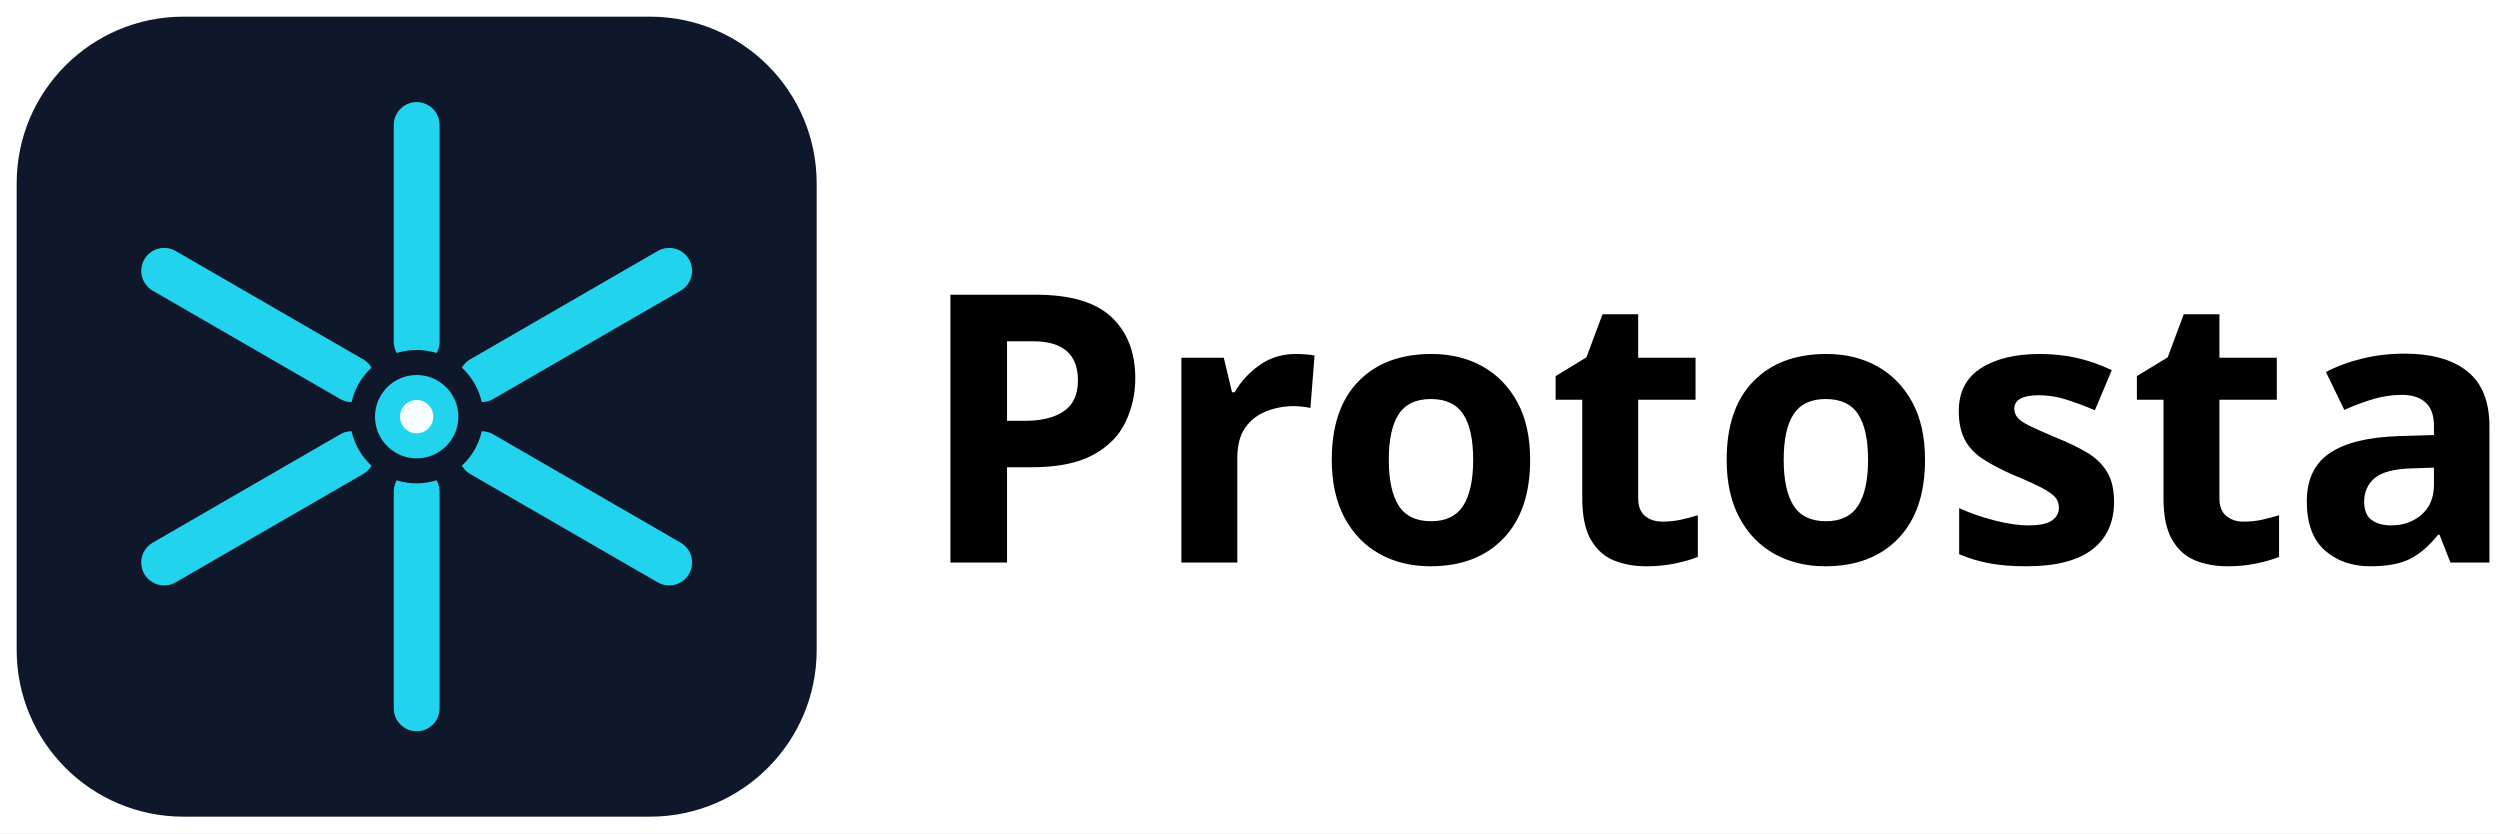
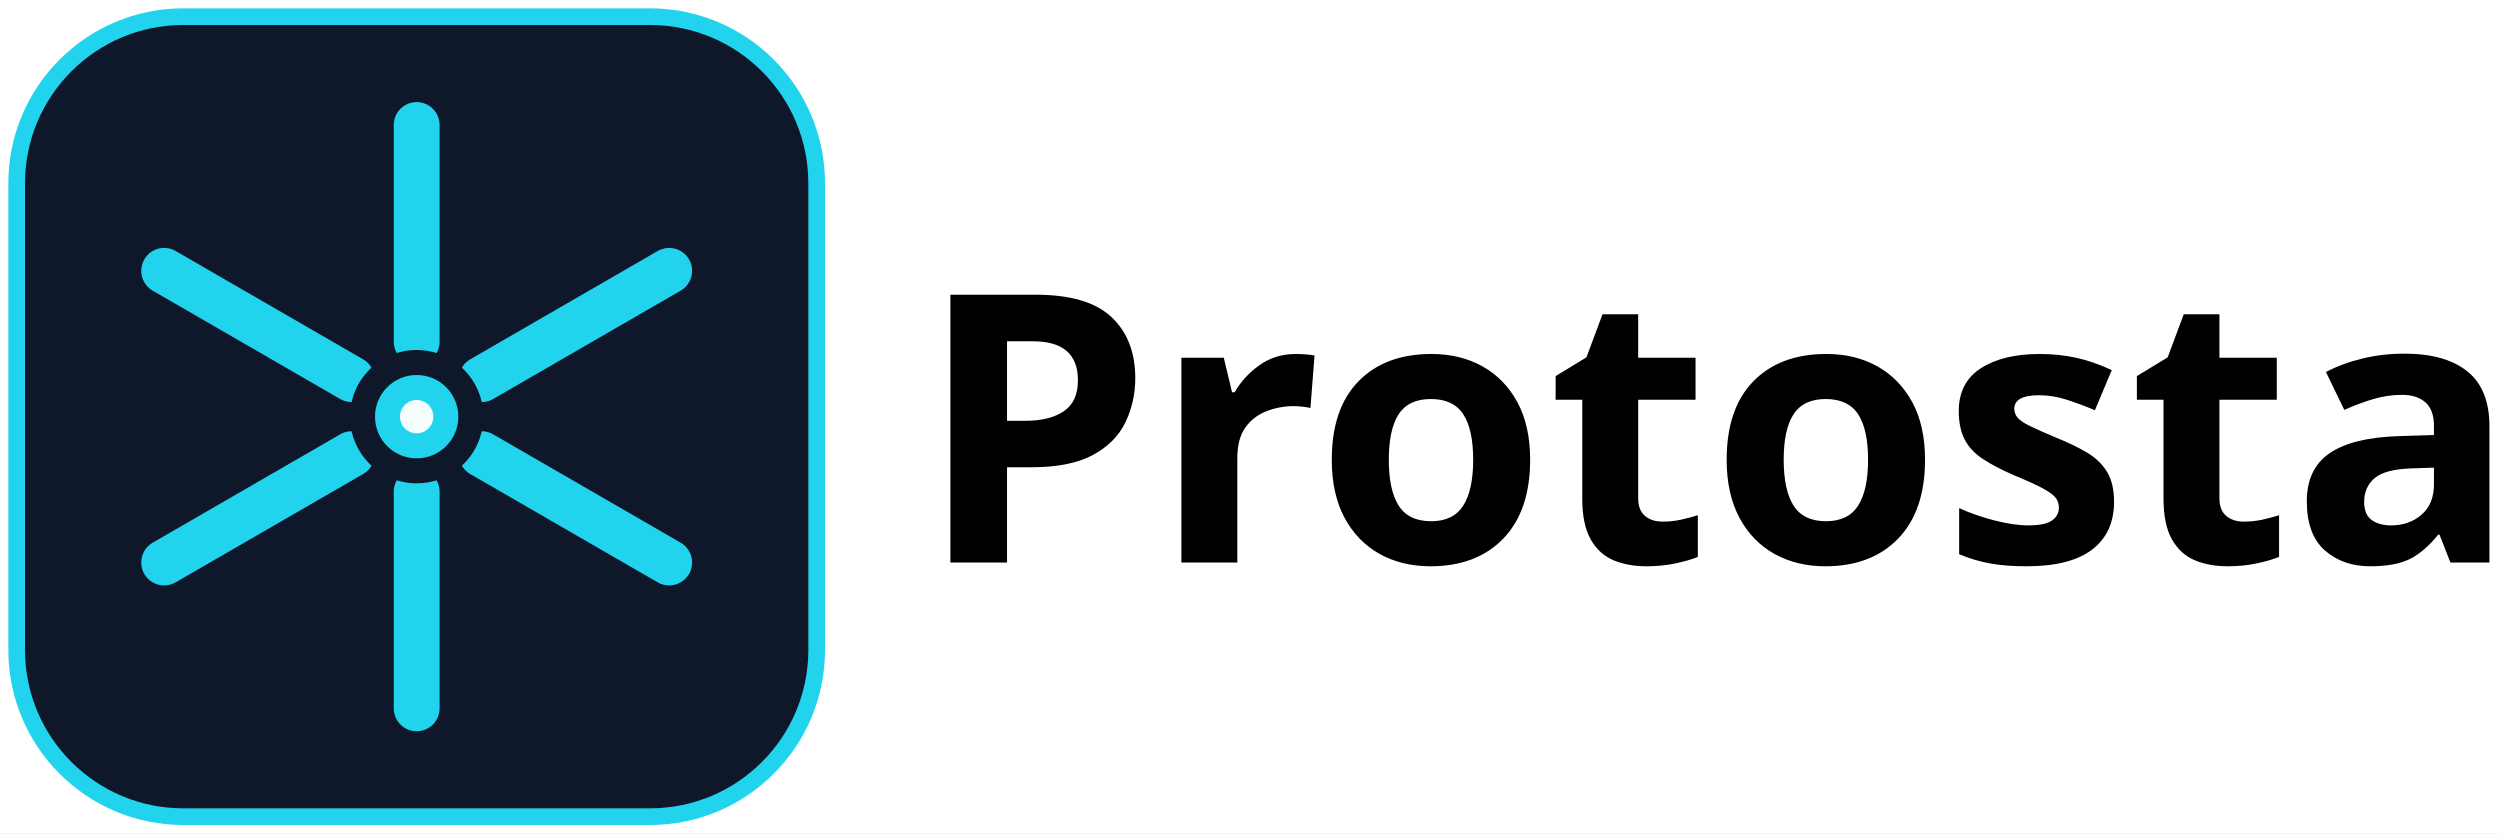
<svg xmlns="http://www.w3.org/2000/svg" viewBox="0 0 600 200" width="600" height="200">
  <defs>
    <style>
      .wordmark {
        font: bold 90px "Space Grotesk";
        fill: black;
      }
    </style>
  </defs>
  <rect width="100%" height="100%" fill="white" />
  <g transform="translate(100, 100)">
-     <rect x="-96" y="-96" width="192" height="192" rx="40" fill="#0f172a" />
+     <rect x="-96" y="-96" width="192" height="192" rx="40" fill="#0f172a" stroke="#22d3ee" stroke-width="4" />
    <line x1="0" y1="-70" x2="0" y2="-18" stroke="#22d3ee" stroke-width="11" stroke-linecap="round" />
    <line x1="0" y1="70" x2="0" y2="18" stroke="#22d3ee" stroke-width="11" stroke-linecap="round" />
    <line x1="-60.6" y1="-35" x2="-15.6" y2="-9" stroke="#22d3ee" stroke-width="11" stroke-linecap="round" />
    <line x1="60.6" y1="35" x2="15.6" y2="9" stroke="#22d3ee" stroke-width="11" stroke-linecap="round" />
    <line x1="60.6" y1="-35" x2="15.6" y2="-9" stroke="#22d3ee" stroke-width="11" stroke-linecap="round" />
    <line x1="-60.6" y1="35" x2="-15.6" y2="9" stroke="#22d3ee" stroke-width="11" stroke-linecap="round" />
    <circle cx="0" cy="0" r="16" fill="#0f172a" />
    <circle cx="0" cy="0" r="10" fill="#22d3ee" />
    <circle cx="0" cy="0" r="4" fill="#ffffff" opacity="0.95" />
  </g>
  <text x="220" y="135" class="wordmark">Protostar</text>
</svg>
